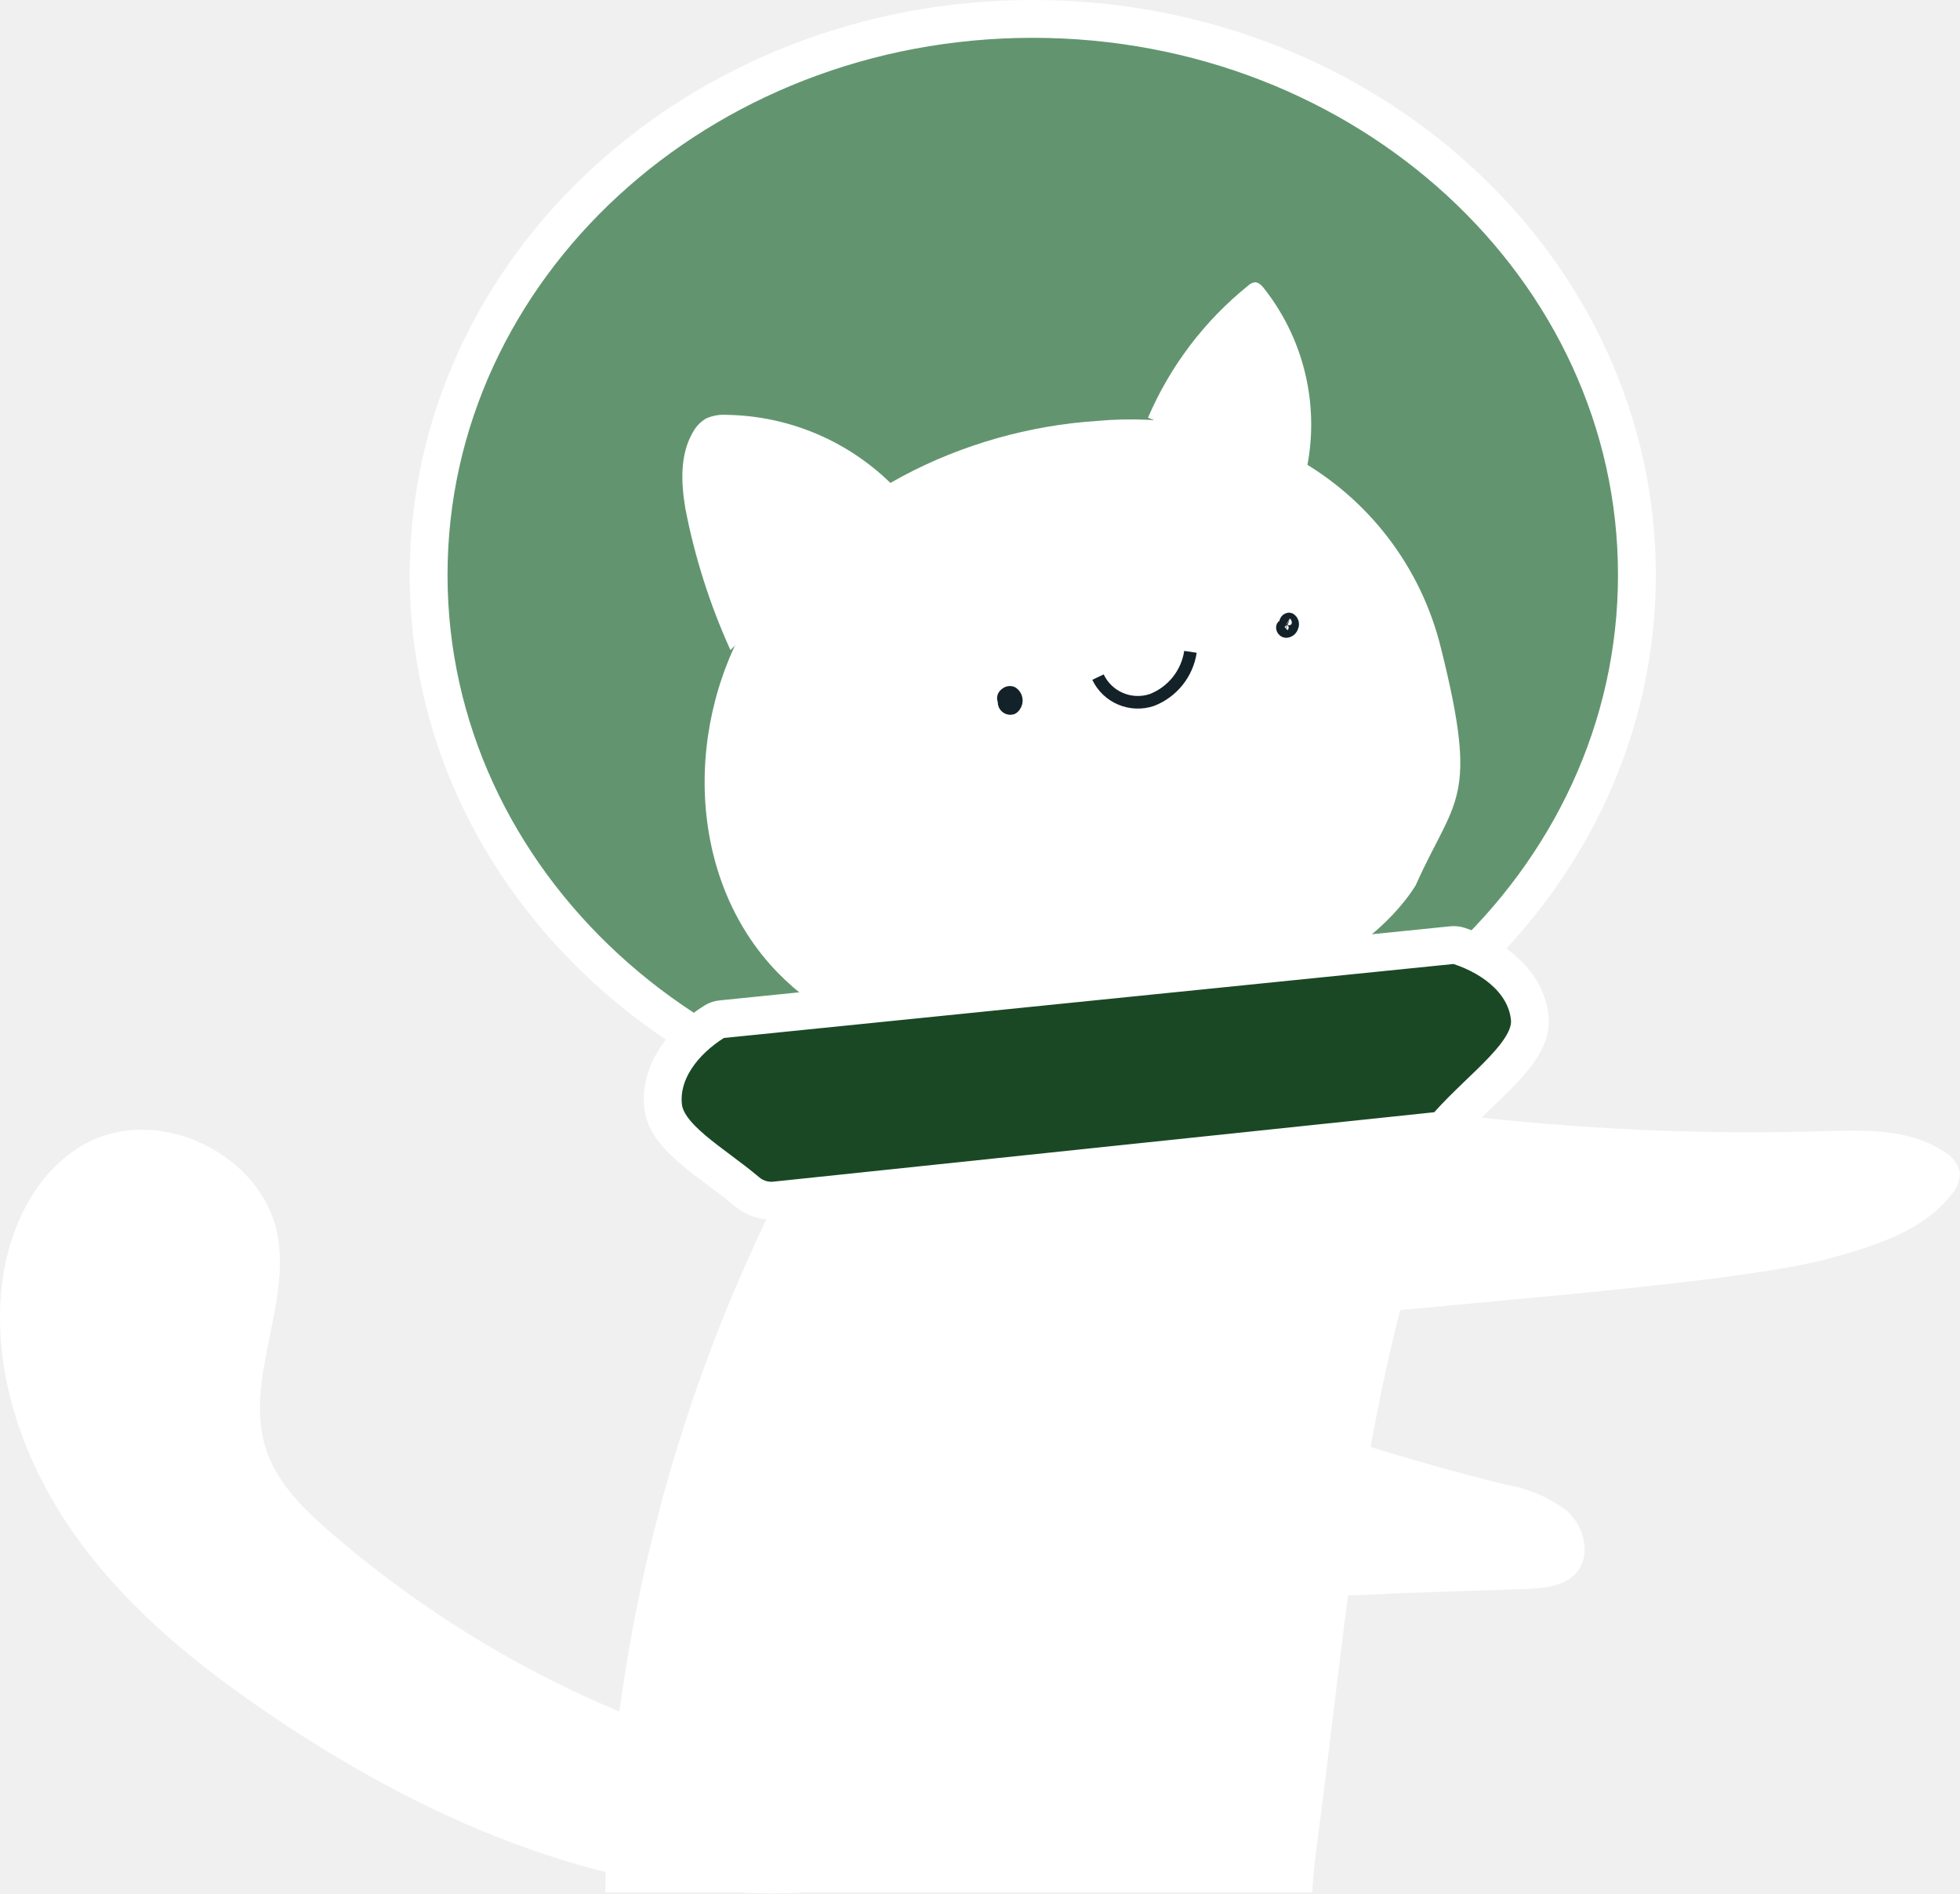
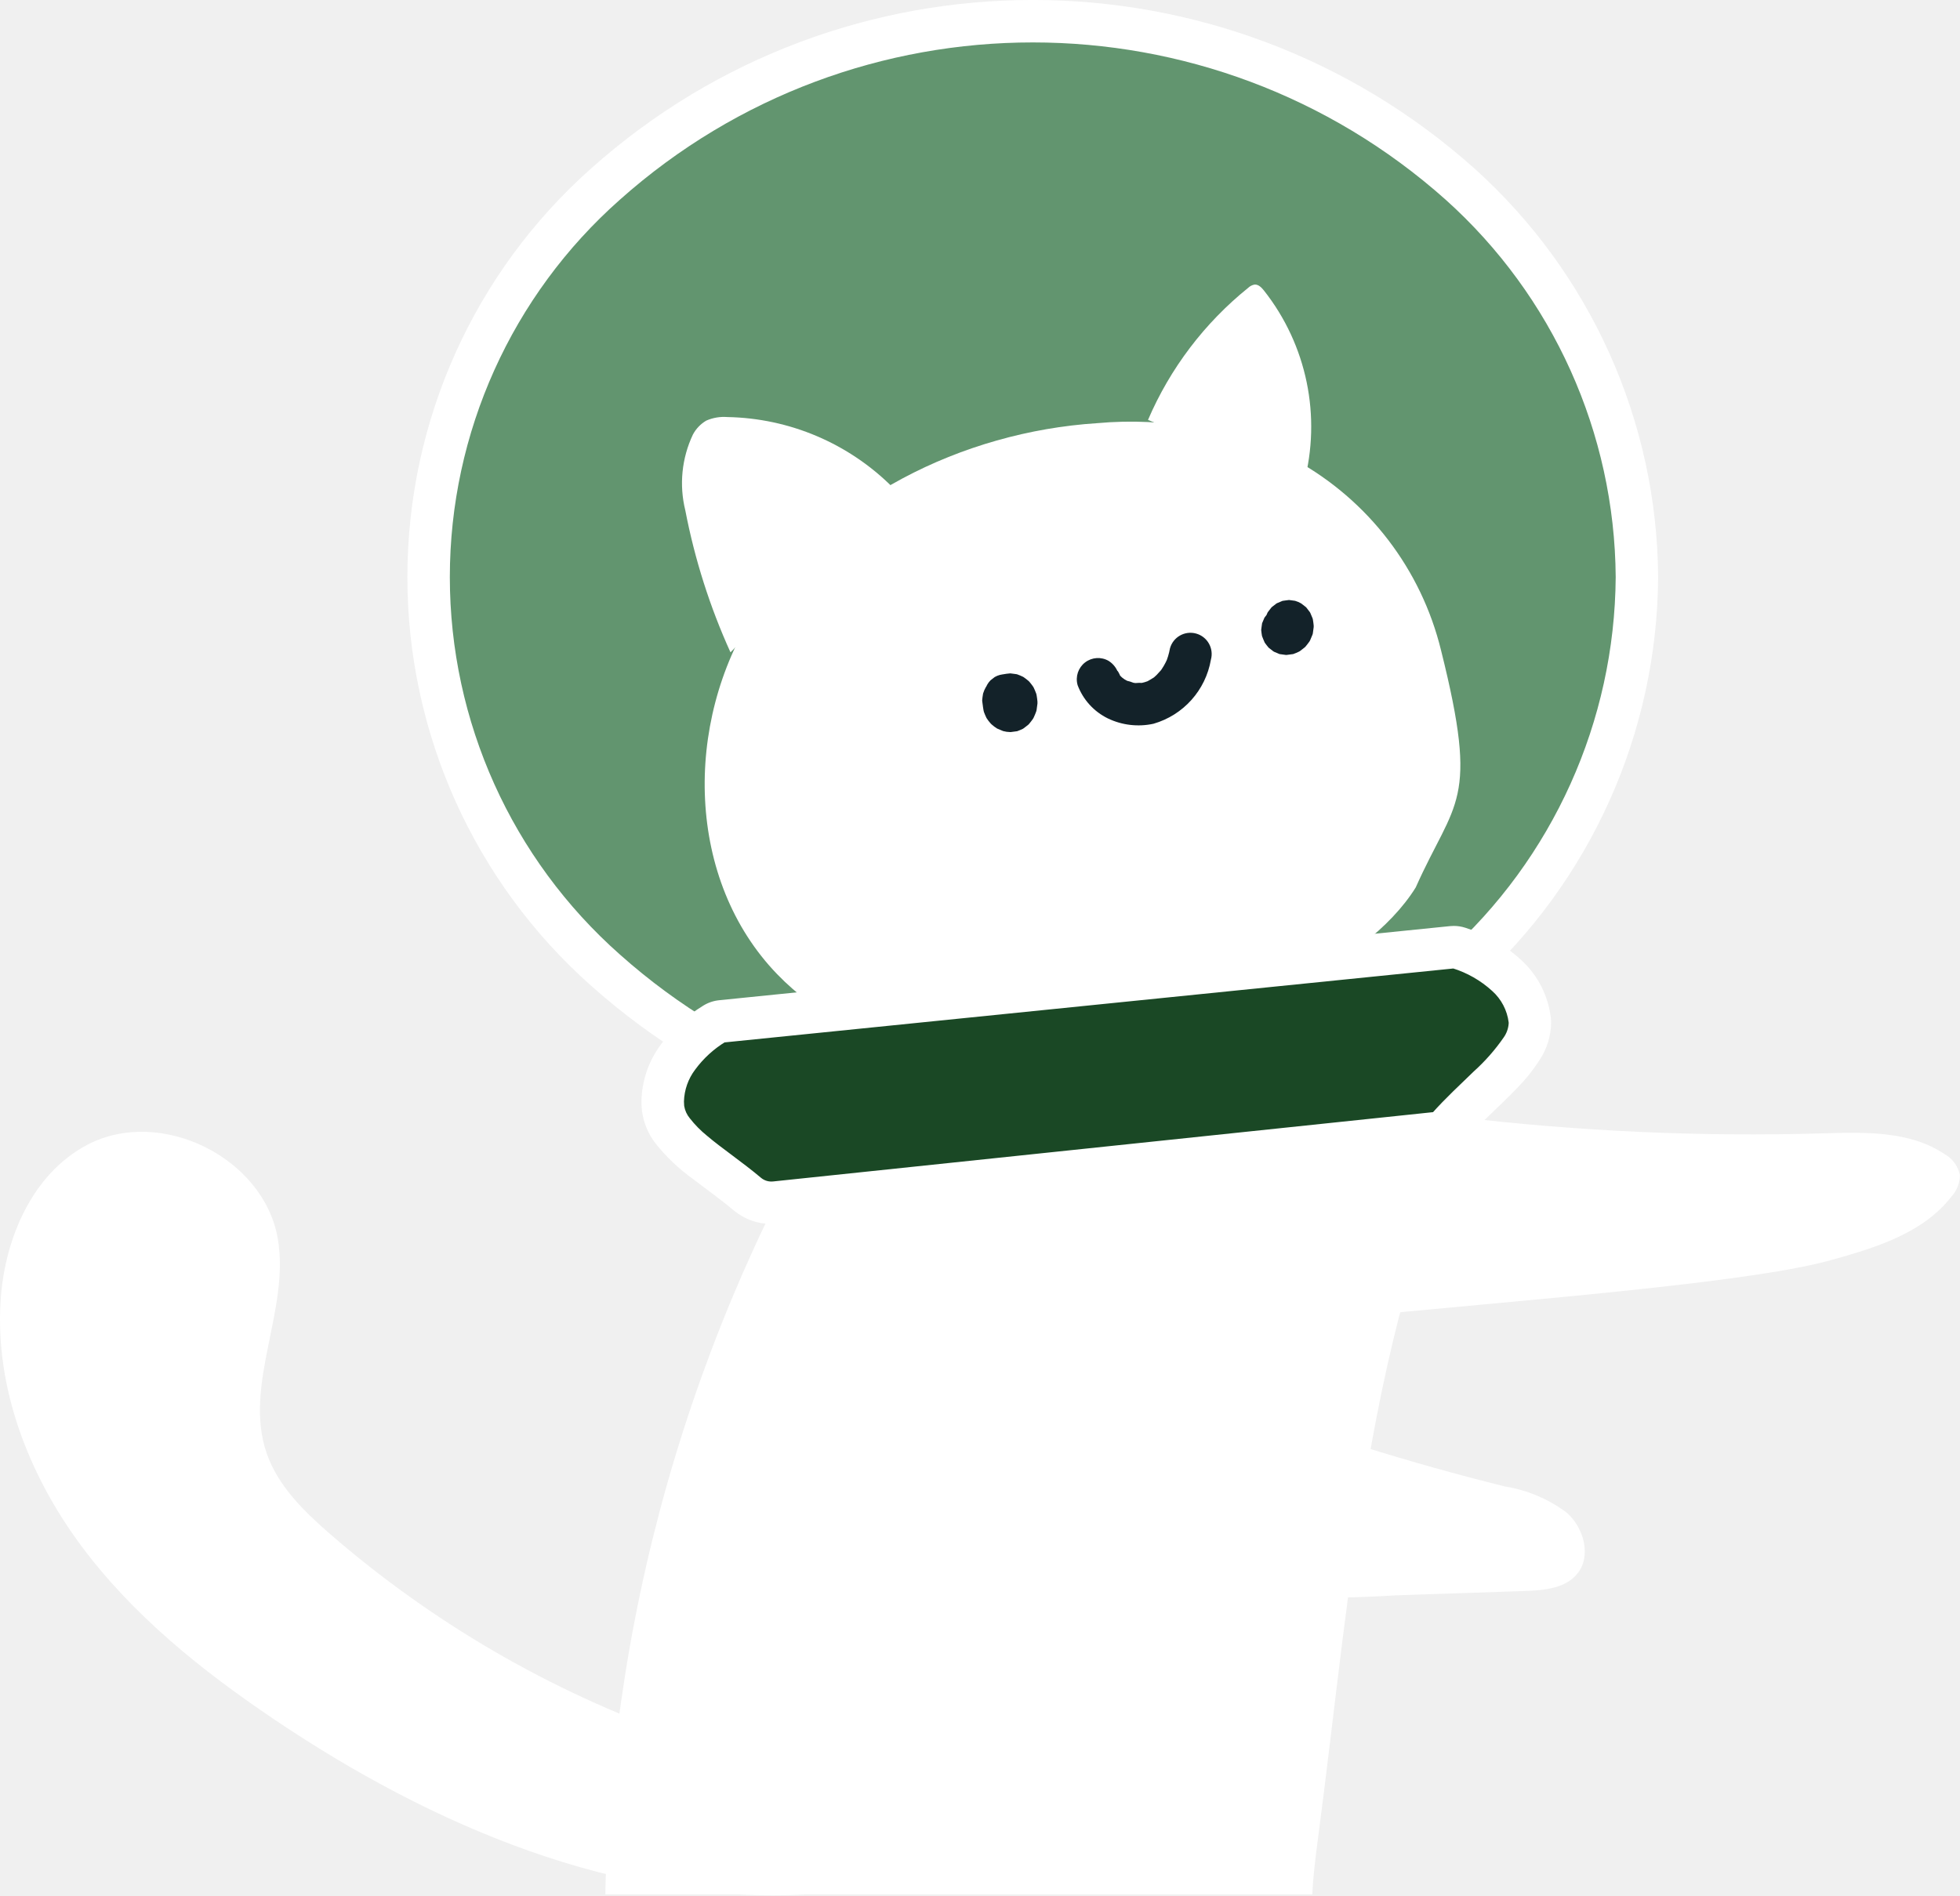
- <svg xmlns="http://www.w3.org/2000/svg" width="155.458" height="150.183" viewBox="0 0 155.458 150.183">
+ <svg xmlns="http://www.w3.org/2000/svg" width="138.556" height="134.019" viewBox="0 0 138.556 134.019">
  <defs>
-     <style>.a{fill:#62956f;}.a,.c{stroke:#fff;stroke-width:3px;}.a,.c,.d{stroke-miterlimit:10;}.b{fill:#fff;}.c{fill:#1a4825;}.d{fill:none;stroke:#132229;}</style>
+     <style>.a{fill:#62956f;}.b{fill:#fff;}.c{fill:#1a4825;}.d{fill:#132229;}</style>
  </defs>
-   <g transform="translate(-155.082 -415.729)">
-     <ellipse class="a" cx="47.918" cy="44.102" rx="47.918" ry="44.102" transform="translate(189.078 417.229)" />
-     <path class="b" d="M219.232,556.247c-15.112.9-29.836-5.411-42.394-13.865-5.757-3.875-11.263-8.29-15.382-13.875s-6.777-12.463-6.322-19.388c.321-4.9,2.516-10.028,6.861-12.323,5.788-3.056,14.013.992,15.121,7.443.974,5.663-2.761,11.61-.876,17.038.9,2.587,2.95,4.59,5.019,6.386A85.3,85.3,0,0,0,208.844,543.7" transform="translate(0 9.58)" />
-     <path class="b" d="M259.467,494.707a196.6,196.6,0,0,0,29.035,1.3c3.305-.1,6.867-.209,9.614,1.631a2.479,2.479,0,0,1,1.248,1.682,2.507,2.507,0,0,1-.647,1.667c-2.243,2.937-6.061,4.1-9.622,5.087-8.072,2.246-34.152,3.824-42.441,5.042" transform="translate(11.171 9.451)" />
-     <path class="b" d="M207.135,463.883a50.229,50.229,0,0,1-3.583-11.261c-.337-2.03-.435-4.24.6-6.016a2.8,2.8,0,0,1,1.058-1.1,3.462,3.462,0,0,1,1.674-.283A19.018,19.018,0,0,1,220,450.8" transform="translate(5.884 3.414)" />
-     <path class="b" d="M236.236,446.59a27.223,27.223,0,0,1,7.945-10.479.968.968,0,0,1,.509-.26c.3-.021.549.233.739.47a17.443,17.443,0,0,1,3.162,15.305" transform="translate(9.9 2.271)" />
-     <path class="b" d="M253.945,557.352c.066-1.335.221-2.673.4-3.993,2.867-21.647,4.062-43.219,14.135-62.025L247.912,487.8l-27.369-1.008a130.634,130.634,0,0,0-22.516,66.351c-.081,1.4-.136,2.8-.156,4.206Z" transform="translate(5.22 8.486)" />
-     <path class="b" d="M261.295,482.489c-4.026,6.49-15.467,11.267-24.693,13.259s-19.628.175-25.952-6.366c-7.2-7.447-7.477-19.87-1.773-28.78s16.451-14.245,27.139-14.942a29.515,29.515,0,0,1,15.717,2.918A23.647,23.647,0,0,1,263.3,463.7c3.047,12.186,1.105,11.807-2.009,18.793" transform="translate(6.077 3.458)" />
-     <path class="b" d="M243.783,514.661a196.671,196.671,0,0,0,22.175,6.927,11.151,11.151,0,0,1,4.932,2.095c1.342,1.207,1.954,3.438.813,4.837-.955,1.17-2.659,1.314-4.169,1.364l-10.239.346a97.825,97.825,0,0,1-17.049-.417c-5.637-.8-11.238-2.649-15.718-6.161" transform="translate(8.472 11.886)" />
-     <path class="c" d="M263.383,497.447l-52.514,5.517a2.979,2.979,0,0,1-2.234-.677c-2.794-2.361-6.42-4.279-6.677-6.816h0c-.277-2.73,1.636-5.177,4.082-6.7a1.269,1.269,0,0,1,.548-.183l57.953-5.878a1.286,1.286,0,0,1,.534.055c2.962.973,5.349,2.991,5.627,5.734h0c.276,2.719-3.716,5.37-6.518,8.532A1.242,1.242,0,0,1,263.383,497.447Z" transform="translate(5.715 7.987)" />
-     <path class="d" d="M226.187,464.911a1.432,1.432,0,0,0-.111.812.5.5,0,0,0,.624.378.516.516,0,0,0,.205-.191.731.731,0,0,0-.181-1.027c-.347-.183-.856.224-.675.572" transform="translate(8.653 5.808)" />
-     <path class="d" d="M232.7,463.98a3.5,3.5,0,0,0,4.282,1.813,4.885,4.885,0,0,0,3.052-3.818" transform="translate(9.469 5.458)" />
-     <path class="d" d="M245.8,460.179c-.159.15,0,.454.218.47a.528.528,0,0,0,.486-.37.475.475,0,0,0-.173-.613c-.218-.091-.472.263-.27.384" transform="translate(11.059 5.175)" />
+   <g transform="translate(-1221.107 -423.979)">
+     <ellipse class="a" cx="42.708" cy="39.307" rx="42.708" ry="39.307" transform="translate(1251.407 425.479)" />
+     <path class="b" d="M1336.824,464.786h-1.5a36.185,36.185,0,0,1-12.025,26.691,43.867,43.867,0,0,1-58.367,0,35.633,35.633,0,0,1,0-53.381,43.864,43.864,0,0,1,58.367,0,36.185,36.185,0,0,1,12.025,26.69h3a39.186,39.186,0,0,0-12.993-28.9,46.864,46.864,0,0,0-62.43,0,38.633,38.633,0,0,0,0,57.8,46.864,46.864,0,0,0,62.43,0,39.183,39.183,0,0,0,12.993-28.9Z" />
+     <path class="b" d="M1278.282,557.921c-13.468.8-26.592-4.824-37.784-12.358-5.131-3.455-10.038-7.389-13.711-12.366s-6.039-11.109-5.635-17.281c.287-4.37,2.243-8.938,6.116-10.982,5.159-2.724,12.489.883,13.477,6.633.868,5.048-2.462,10.348-.781,15.186.8,2.307,2.629,4.091,4.473,5.693a76.048,76.048,0,0,0,24.587,14.294" />
+     <path class="b" d="M1324.1,502.957a175.215,175.215,0,0,0,25.878,1.162c2.946-.086,6.12-.186,8.569,1.454a2.2,2.2,0,0,1,1.111,1.5,2.226,2.226,0,0,1-.576,1.485c-2,2.619-5.4,3.652-8.577,4.535-7.194,2-30.438,3.408-37.826,4.494" />
+     <path class="b" d="M1272.746,470.105a44.79,44.79,0,0,1-3.193-10.037,8.029,8.029,0,0,1,.537-5.362,2.507,2.507,0,0,1,.944-.985,3.094,3.094,0,0,1,1.492-.252,16.952,16.952,0,0,1,11.689,4.973" />
+     <path class="b" d="M1302.261,453.672a24.281,24.281,0,0,1,7.082-9.34.861.861,0,0,1,.454-.231c.271-.019.489.207.659.419a15.549,15.549,0,0,1,2.818,13.641" />
+     <path class="b" d="M1313.874,557.932c.058-1.19.2-2.383.353-3.56,2.554-19.293,3.62-38.519,12.6-55.281l-18.327-3.147-24.393-.9a116.428,116.428,0,0,0-20.068,59.137c-.072,1.246-.121,2.5-.139,3.749Z" />
+     <path class="b" d="M1321.189,486.727c-3.588,5.783-13.785,10.041-22.008,11.816s-17.495.157-23.13-5.674c-6.413-6.636-6.664-17.709-1.58-25.651s14.661-12.7,24.187-13.316a26.3,26.3,0,0,1,14.009,2.6,21.075,21.075,0,0,1,10.313,13.473c2.716,10.861.985,10.523-1.791,16.751" />
+     <path class="b" d="M1307.716,522.911a175.093,175.093,0,0,0,19.764,6.174,9.928,9.928,0,0,1,4.4,1.868c1.2,1.076,1.742,3.064.725,4.31-.851,1.044-2.37,1.171-3.716,1.216l-9.126.308a87.207,87.207,0,0,1-15.2-.371,29.235,29.235,0,0,1-14.008-5.491" />
+     <path class="c" d="M1322.728,504.094l-46.8,4.917a2.654,2.654,0,0,1-1.991-.6c-2.49-2.1-5.722-3.813-5.951-6.075-.247-2.433,1.458-4.614,3.638-5.972a1.142,1.142,0,0,1,.488-.164l51.652-5.239a1.162,1.162,0,0,1,.476.049c2.639.867,4.767,2.667,5.015,5.111.246,2.424-3.312,4.786-5.809,7.6A1.112,1.112,0,0,1,1322.728,504.094Z" />
+     <path class="b" d="M1322.728,504.094l-.157-1.491-46.8,4.916-.128.007a1.141,1.141,0,0,1-.738-.263c-1.335-1.125-2.772-2.083-3.822-2.977a7.585,7.585,0,0,1-1.21-1.231,1.828,1.828,0,0,1-.4-.873,3.159,3.159,0,0,1-.016-.319,3.91,3.91,0,0,1,.792-2.251,7.517,7.517,0,0,1,2.163-1.978l-.19-.306.036.362.154-.057-.19-.3.036.362,51.652-5.24-.029-.3v.3l.03,0-.03-.3v-.066l-.114.347.114.02v-.367l-.114.347a7.418,7.418,0,0,1,2.829,1.617,3.576,3.576,0,0,1,1.162,2.221l0,.088a1.953,1.953,0,0,1-.352.975,13.761,13.761,0,0,1-2.112,2.4c-.932.908-2.005,1.891-2.98,2.991l.292.258-.04-.383a.4.4,0,0,0-.252.124l.292.259-.04-.383.157,1.491.156,1.492a2.61,2.61,0,0,0,1.68-.868c1.115-1.263,2.55-2.5,3.779-3.786a12.278,12.278,0,0,0,1.631-2.04,4.876,4.876,0,0,0,.789-2.534c0-.129-.006-.259-.019-.39a6.576,6.576,0,0,0-2.061-4.075,10.376,10.376,0,0,0-3.979-2.311,2.64,2.64,0,0,0-.822-.13c-.093,0-.185.005-.275.014l-51.65,5.239a2.631,2.631,0,0,0-1.131.383,10.507,10.507,0,0,0-3.028,2.795,6.9,6.9,0,0,0-1.34,3.98,6.2,6.2,0,0,0,.031.623,4.784,4.784,0,0,0,.959,2.341,13.334,13.334,0,0,0,2.652,2.519c.98.753,2,1.475,2.864,2.208a4.141,4.141,0,0,0,2.675.972,4.375,4.375,0,0,0,.442-.023l46.8-4.917Z" />
+     <path class="d" d="M1290.747,472.754c-.03.09-.061.18-.083.272l-.028.138a3.911,3.911,0,0,0-.063.517,3.059,3.059,0,0,0,.06.517l.028.121c.046.13.109.268.166.393l.024.047a2.784,2.784,0,0,0,.288.377l.07.069a2.542,2.542,0,0,0,.384.288l.218.093.213.088a1.93,1.93,0,0,0,.489.069l.049,0,.405-.054.021,0,.048-.015c.109-.039.269-.106.372-.157l.03-.016.193-.145.183-.146.04-.043c.092-.109.184-.228.266-.344l.047-.079.021-.044c.058-.129.118-.262.166-.4l.025-.086.009-.048c.024-.144.044-.294.059-.44l0-.089,0-.048c-.012-.146-.035-.3-.058-.439l-.018-.086-.014-.045c-.047-.133-.107-.266-.165-.395l-.04-.076-.026-.037a4.2,4.2,0,0,0-.259-.334l-.062-.058a4.07,4.07,0,0,0-.33-.254l-.046-.028a3.756,3.756,0,0,0-.381-.162l-.042-.015-.043-.01-.211-.028-.224-.029-.275.029-.285.046a3.007,3.007,0,0,0-.435.184l-.232.168-.222.181c-.091.1-.173.218-.254.328l-.028.04a2.134,2.134,0,0,0-.188.433l-.013.045,0,.017c-.02.111-.048.3-.056.416v.046l0,.018.055.41a1.875,1.875,0,0,0,.181.445,1.68,1.68,0,0,0,.9.69,1.148,1.148,0,0,0,.6.027,1.131,1.131,0,0,0,.558-.178l.3-.235a1.5,1.5,0,0,0,.386-.662l.054-.4a1.5,1.5,0,0,0-.205-.757l-.011-.023.151.359-.019-.07.053.4v-.081l-.054.4.025-.09-.151.359.056-.093-.234.3.089-.087-.3.234.122-.07-.359.151.122-.032-.4.053h.1l-.4-.054.1.026-.358-.151.091.054-.3-.234.091.093-.234-.3.065.113-.151-.358.046.167-.054-.4v.206l.054-.4-.051.186.151-.359-.088.15.235-.3-.083.085.3-.235-.085.051.359-.152-.069.019.4-.053h-.084l.4.053-.1-.025.358.151-.114-.066.3.234-.1-.1.235.3-.068-.118.152.359-.034-.135.053.4,0-.237-.054.4a2.32,2.32,0,0,1,.111-.41,1.127,1.127,0,0,0,.027-.6,1.112,1.112,0,0,0-.178-.558,1.669,1.669,0,0,0-.9-.689l-.4-.054a1.49,1.49,0,0,0-.757.2l-.3.234A1.5,1.5,0,0,0,1290.747,472.754Z" />
+     <path class="d" d="M1297.28,472.411a4.3,4.3,0,0,0,2.143,2.367,4.983,4.983,0,0,0,3.227.377,5.726,5.726,0,0,0,4.058-4.531,1.5,1.5,0,0,0-2.893-.8,5.045,5.045,0,0,1-.134.557c-.028.092-.062.181-.092.273-.084.259.1-.214.023-.048s-.152.316-.242.468l-.154.243-.082.117c-.066.091-.036.052.09-.114l-.351.384-.174.16c-.223.214.245-.162.007,0-.158.106-.319.195-.484.289-.234.132.228-.076.055-.02l-.258.086-.209.052-.128.023c-.118.019-.056.011.185-.026a3.042,3.042,0,0,0-.476.009c-.057,0-.382-.024-.1,0,.263.019.007,0-.056-.019a3.064,3.064,0,0,0-.5-.152l.2.085-.154-.075-.186-.105c-.055-.034-.28-.223-.094-.05s0-.005-.044-.044l-.18-.177-.083-.1q-.108-.132.106.137c-.011-.066-.336-.671-.129-.165a1.646,1.646,0,0,0-.69-.9,1.5,1.5,0,0,0-2.2,1.694Z" />
+     <path class="d" d="M1310.761,467.312l-.019.022-.238.307-.008.012-.012.025-.153.362-.006.018-.031.221-.029.223v.042c.012.11.033.3.055.408l.092.234.1.232.017.025c.078.1.161.222.248.319l.021.021.012.01.311.241.051.031.363.153.014.006.033.01.015,0,.4.055.035,0,.037,0c.1-.008.308-.039.405-.054l.025,0,.041-.012c.127-.044.258-.1.381-.16l.071-.038.177-.136.176-.138.058-.06c.087-.1.171-.215.251-.324l.022-.031.042-.073.088-.209.086-.206.02-.071.032-.233.03-.227,0-.074,0-.034c-.012-.134-.035-.289-.056-.421l-.017-.07-.011-.031-.153-.363-.006-.014-.036-.059-.237-.308-.01-.012-.022-.022-.012-.01-.307-.238-.031-.021a1.8,1.8,0,0,0-.409-.174l-.027-.006-.4-.054h-.017l-.221.028-.221.031-.026.008-.362.153-.016.007-.028.016-.011.007c-.09.063-.226.17-.311.24l-.046.045-.123.159-.125.163-.017.026-.087.2-.085.2-.007.032-.054.4v.027l.054.406.006.027,0,.01.154.365.13.172.134.17c.041.039.3.23.159.122l.167.128a1.121,1.121,0,0,0,.557.178,1.539,1.539,0,0,0,1.495-.716l.151-.359a1.5,1.5,0,0,0,0-.8l-.151-.358a1.511,1.511,0,0,0-.538-.539l-.015-.01.3.235-.023-.024.234.3-.016-.027.151.359-.009-.037.053.4v-.039l-.054.4.016-.056-.151.359.036-.061-.234.3.051-.051-.3.234.062-.036-.358.151.051-.013-.4.053h.044l-.4-.053.044.012-.359-.152.065.038-.3-.234.051.052-.235-.3.042.073-.151-.358.03.116c-.018-.133-.035-.265-.053-.4l0,.147.054-.4-.036.132c.05-.12.1-.239.151-.359l-.077.134.235-.3-.1.1.3-.234-.1.057.358-.151-.094.025.4-.054h-.072l.4.053-.067-.018.359.151-.06-.037.3.235-.05-.05.235.3-.046-.077.152.358-.018-.065c.017.133.035.266.053.4v-.065l-.054.4.012-.044-.151.359.023-.04-.234.3.02-.022a1.543,1.543,0,0,0,0-2.121l-.3-.234a1.491,1.491,0,0,0-.757-.205l-.4.053A1.5,1.5,0,0,0,1310.761,467.312Z" />
  </g>
</svg>
